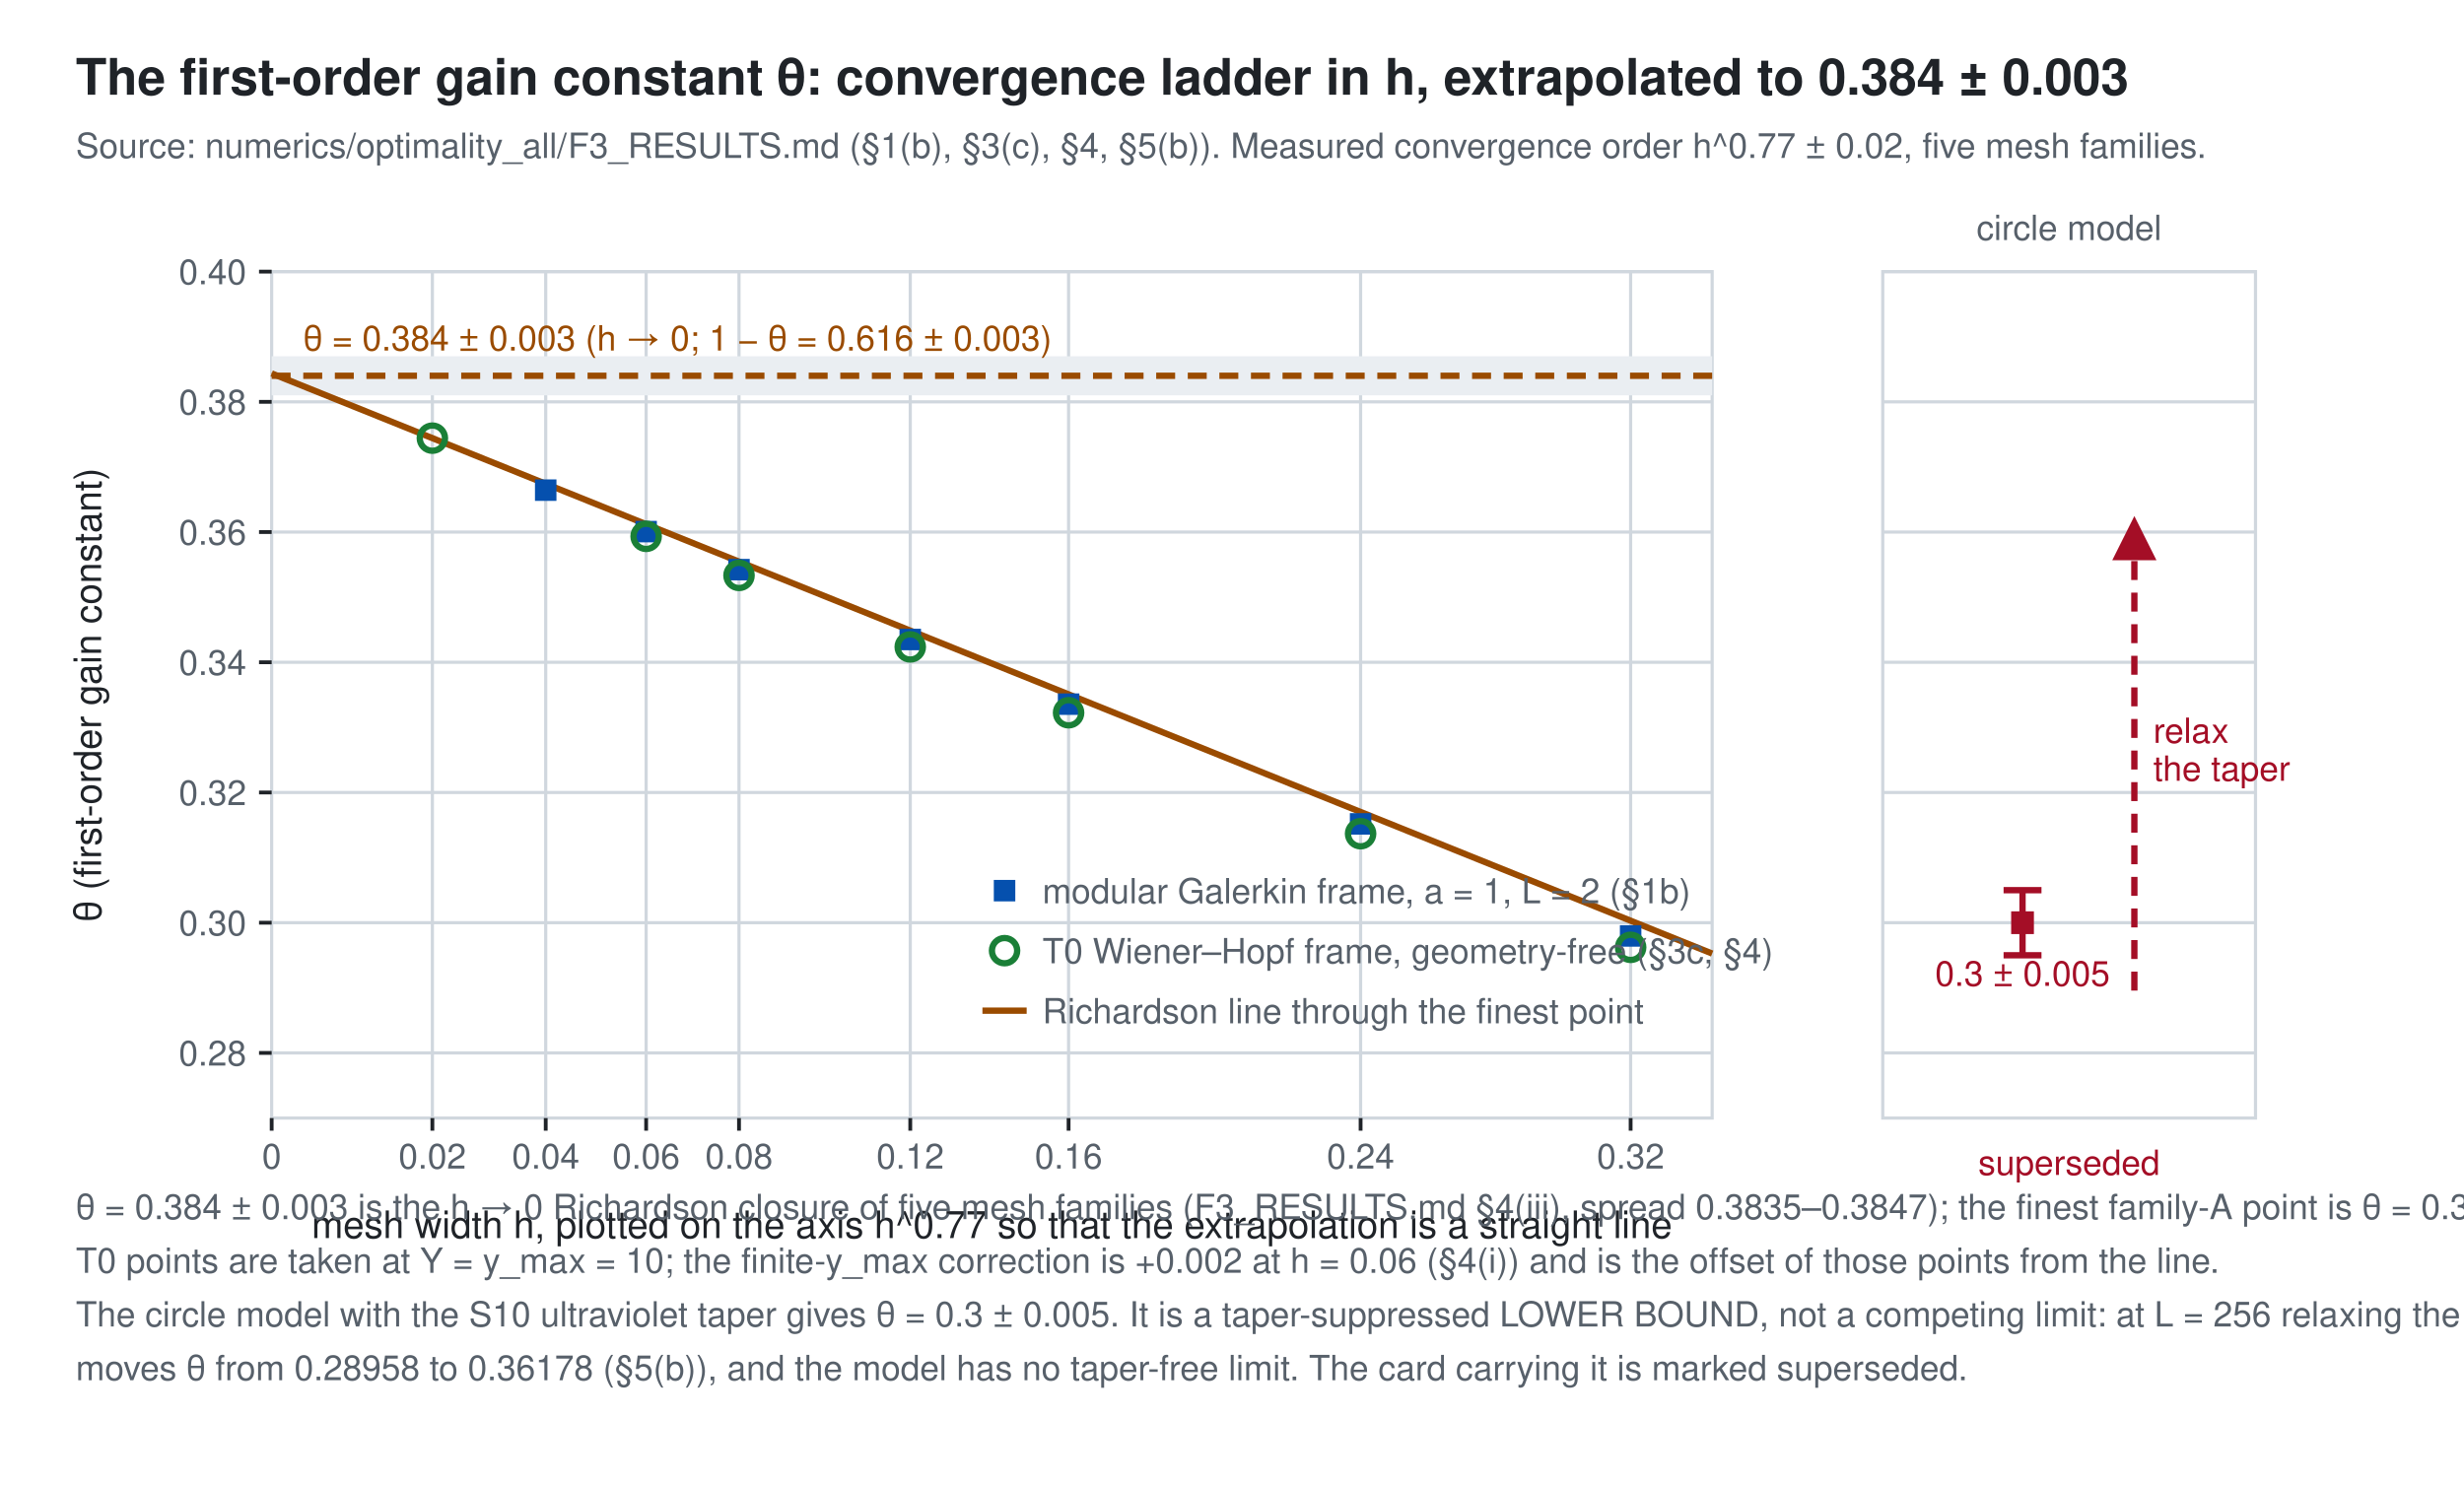
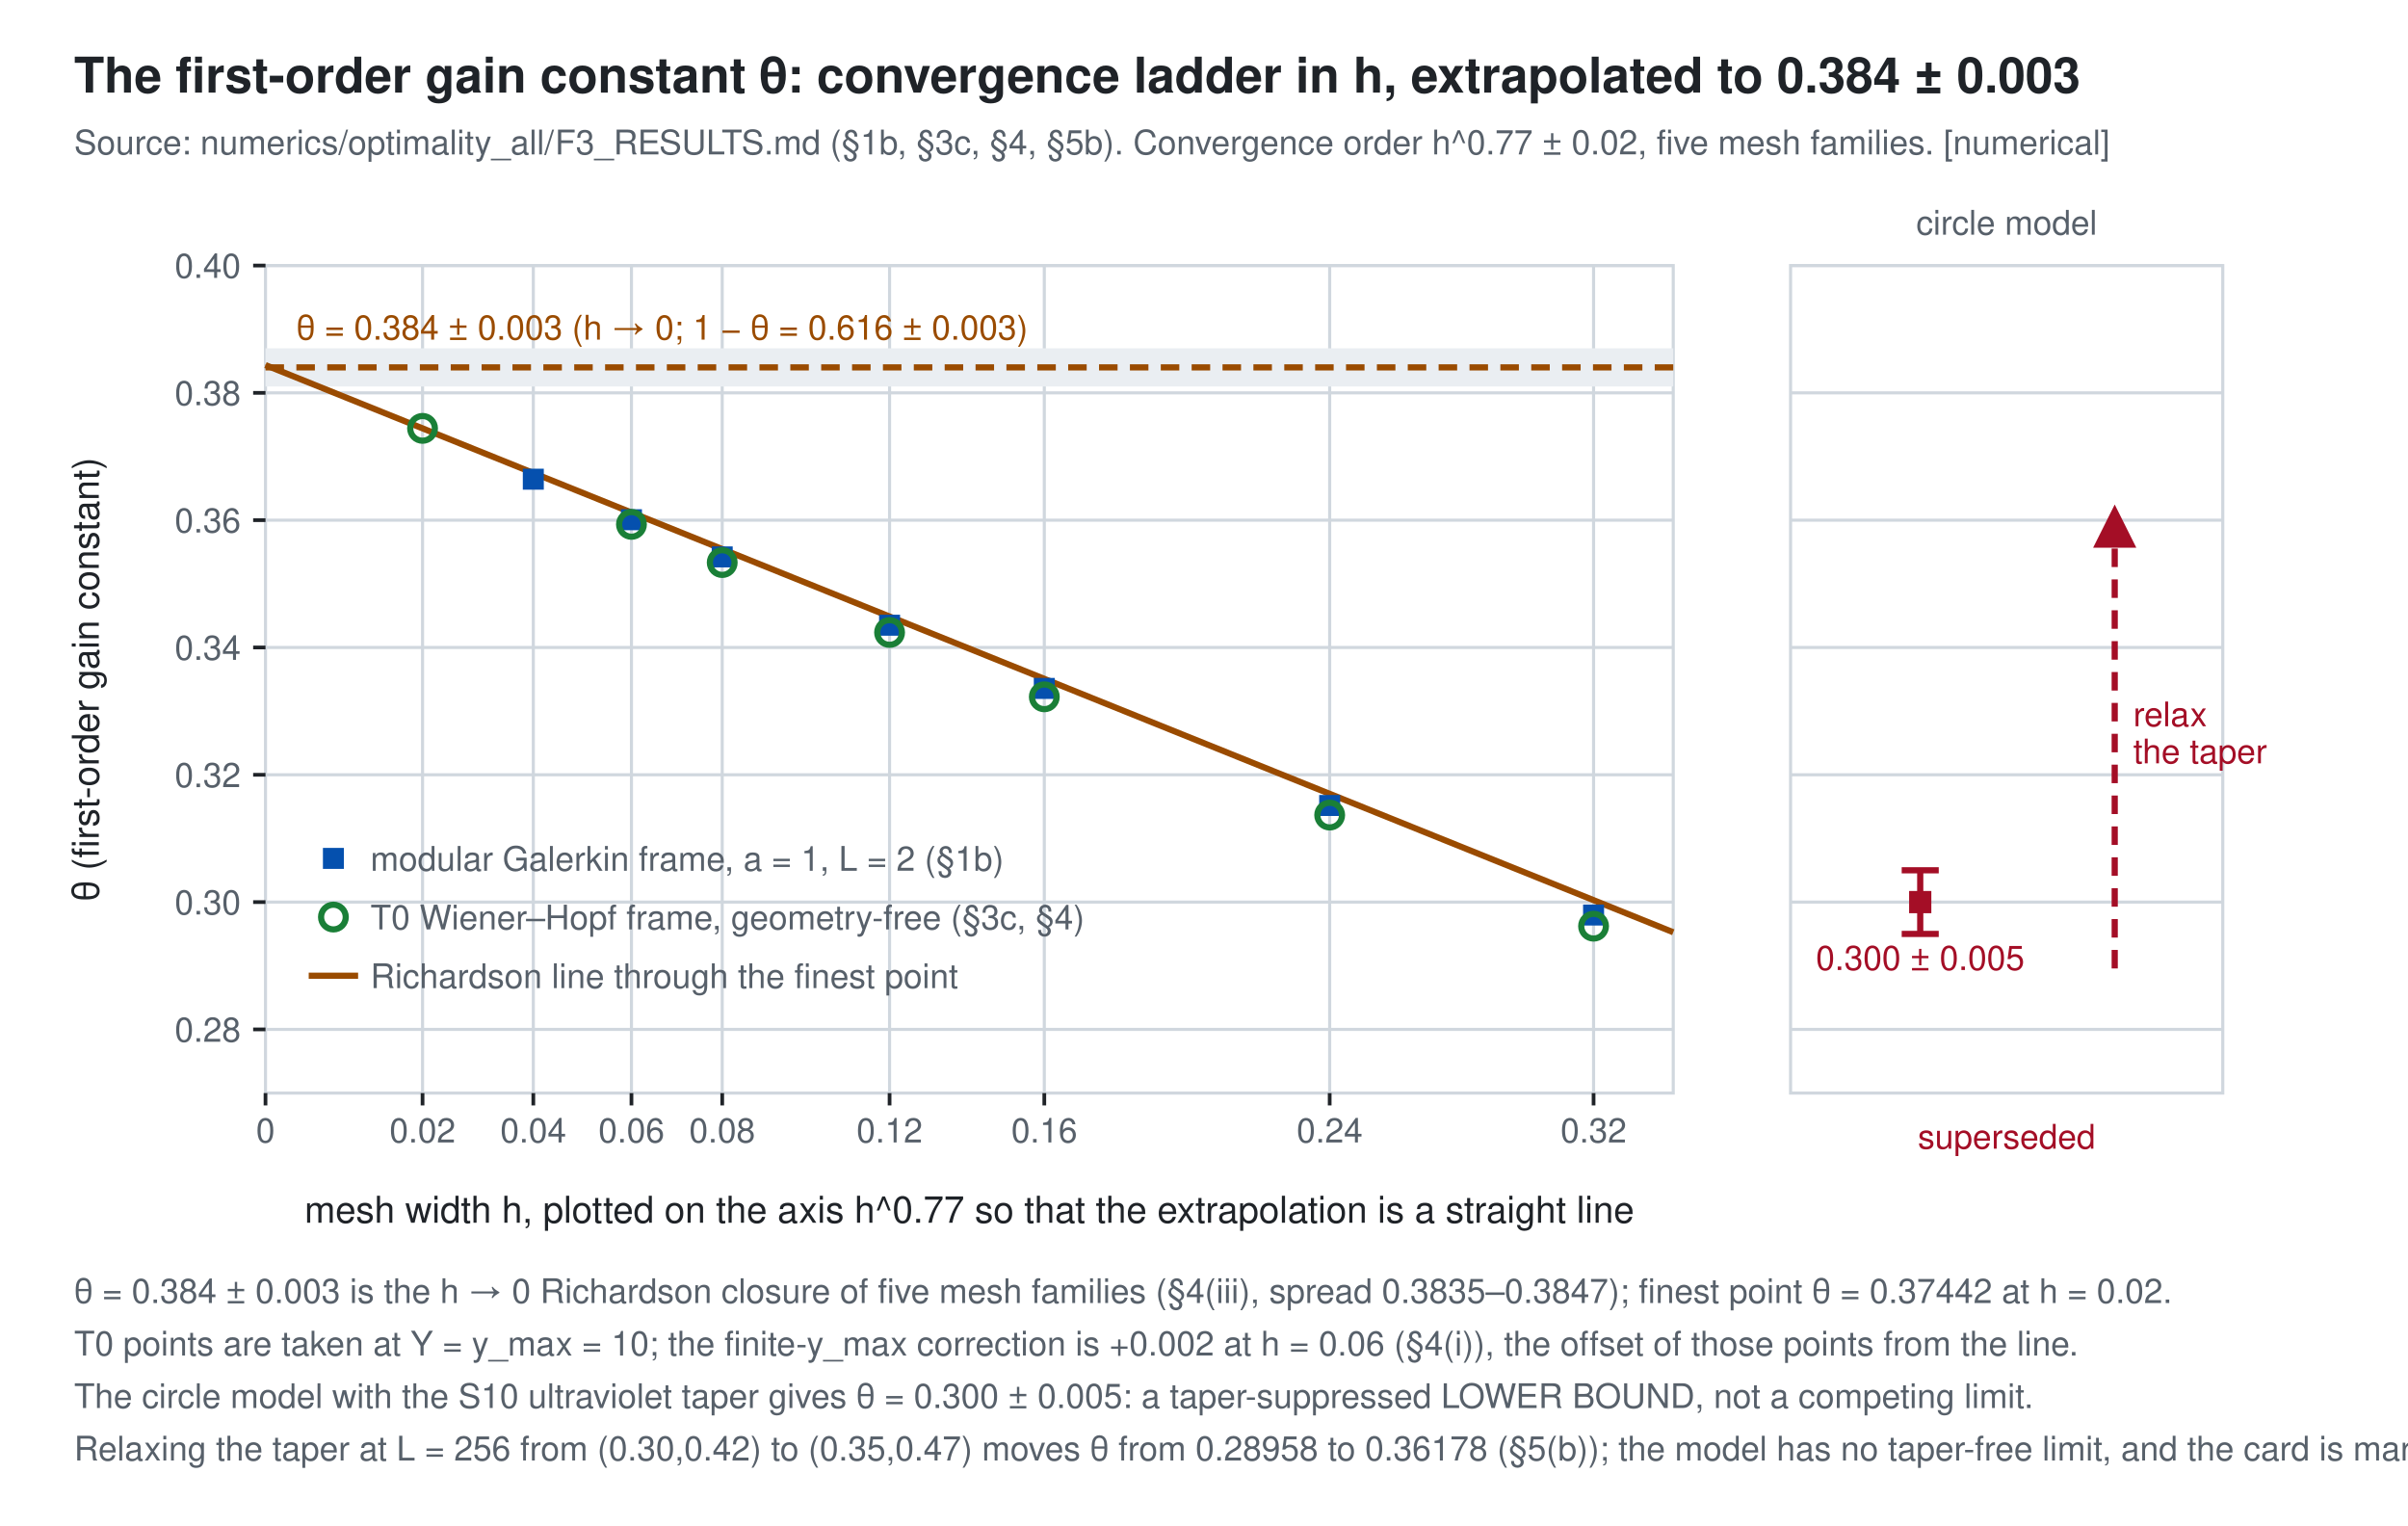
- <svg xmlns="http://www.w3.org/2000/svg" viewBox="0 0 780 470" width="780" height="470" role="img" aria-labelledby="t d">
+ <svg xmlns="http://www.w3.org/2000/svg" viewBox="0 0 780 494" width="780" height="494" role="img" aria-labelledby="t d">
  <defs>
    <marker id="ar-ink" viewBox="0 0 10 10" refX="9" refY="5" markerWidth="7" markerHeight="7" orient="auto-start-reverse">
      <path d="M 0 0 L 10 5 L 0 10 z" class="mk-ink" />
    </marker>
    <marker id="ar-c1" viewBox="0 0 10 10" refX="9" refY="5" markerWidth="7" markerHeight="7" orient="auto-start-reverse">
      <path d="M 0 0 L 10 5 L 0 10 z" class="mk-c1" />
    </marker>
    <marker id="ar-c2" viewBox="0 0 10 10" refX="9" refY="5" markerWidth="7" markerHeight="7" orient="auto-start-reverse">
      <path d="M 0 0 L 10 5 L 0 10 z" class="mk-c2" />
    </marker>
    <marker id="ar-c3" viewBox="0 0 10 10" refX="9" refY="5" markerWidth="7" markerHeight="7" orient="auto-start-reverse">
      <path d="M 0 0 L 10 5 L 0 10 z" class="mk-c3" />
    </marker>
    <marker id="ar-c4" viewBox="0 0 10 10" refX="9" refY="5" markerWidth="7" markerHeight="7" orient="auto-start-reverse">
      <path d="M 0 0 L 10 5 L 0 10 z" class="mk-c4" />
    </marker>
    <marker id="ar-c5" viewBox="0 0 10 10" refX="9" refY="5" markerWidth="7" markerHeight="7" orient="auto-start-reverse">
      <path d="M 0 0 L 10 5 L 0 10 z" class="mk-c5" />
    </marker>
  </defs>
  <style>
  text { font-family: ui-sans-serif, system-ui, -apple-system, "Segoe UI",
         Helvetica, Arial, sans-serif; font-size: 12px; }
  .ttl { font-size: 16px; font-weight: 600; }
  .sub, .tick, .note { font-size: 11px; }
  .lab { font-size: 12px; }
  .bold { font-weight: 600; }
  .axis { stroke-width: 1.2; fill: none; }
  .grid, .frame { stroke-width: 1; fill: none; }
  .soft { stroke: none; }
  .s1, .s2, .s3, .s4, .s5 { fill: none; stroke-width: 2; }
  .f1, .f2, .f3, .f4, .f5 { stroke: none; }
  .hole { fill: none; stroke-width: 2; }
  .dash { stroke-dasharray: 6 4; }
  .dot { stroke-dasharray: 2 3; }
text{fill:#1f2328;}.sub,.tick,.note{fill:#57606a;}.axis{stroke:#1f2328;}.grid,.frame{stroke:#d0d7de;}.soft{fill:#eaeef2;}.mk-ink{fill:#1f2328;}.s1{stroke:#0550ae;} .f1{fill:#0550ae;} .t1{fill:#0550ae;} .mk-c1{fill:#0550ae;}.s2{stroke:#9a4b00;} .f2{fill:#9a4b00;} .t2{fill:#9a4b00;} .mk-c2{fill:#9a4b00;}.s3{stroke:#1a7f37;} .f3{fill:#1a7f37;} .t3{fill:#1a7f37;} .mk-c3{fill:#1a7f37;}.s4{stroke:#6639ba;} .f4{fill:#6639ba;} .t4{fill:#6639ba;} .mk-c4{fill:#6639ba;}.s5{stroke:#a40e26;} .f5{fill:#a40e26;} .t5{fill:#a40e26;} .mk-c5{fill:#a40e26;}@media (prefers-color-scheme: dark){text{fill:#e6edf3;}.sub,.tick,.note{fill:#9198a1;}.axis{stroke:#e6edf3;}.grid,.frame{stroke:#3d444d;}.soft{fill:#21262d;}.mk-ink{fill:#e6edf3;}.s1{stroke:#79c0ff;} .f1{fill:#79c0ff;} .t1{fill:#79c0ff;} .mk-c1{fill:#79c0ff;}.s2{stroke:#f0a35e;} .f2{fill:#f0a35e;} .t2{fill:#f0a35e;} .mk-c2{fill:#f0a35e;}.s3{stroke:#56d364;} .f3{fill:#56d364;} .t3{fill:#56d364;} .mk-c3{fill:#56d364;}.s4{stroke:#d2a8ff;} .f4{fill:#d2a8ff;} .t4{fill:#d2a8ff;} .mk-c4{fill:#d2a8ff;}.s5{stroke:#ff8a8a;} .f5{fill:#ff8a8a;} .t5{fill:#ff8a8a;} .mk-c5{fill:#ff8a8a;}}</style>
  <text x="24.00" y="30.00" class="ttl" text-anchor="start">The first-order gain constant θ: convergence ladder in h, extrapolated to 0.384 ± 0.003</text>
-   <text x="24.00" y="50.00" class="sub" text-anchor="start">Source: numerics/optimality_all/F3_RESULTS.md (§1(b), §3(c), §4, §5(b)). Measured convergence order h^0.77 ± 0.02, five mesh families.</text>
+   <text x="24.00" y="50.00" class="sub" text-anchor="start">Source: numerics/optimality_all/F3_RESULTS.md (§1b, §3c, §4, §5b). Convergence order h^0.77 ± 0.02, five mesh families.  [numerical]</text>
  <line x1="86.00" y1="333.38" x2="542.00" y2="333.38" class="grid" />
  <line x1="86.00" y1="292.15" x2="542.00" y2="292.15" class="grid" />
  <line x1="86.00" y1="250.92" x2="542.00" y2="250.92" class="grid" />
  <line x1="86.00" y1="209.69" x2="542.00" y2="209.69" class="grid" />
  <line x1="86.00" y1="168.46" x2="542.00" y2="168.46" class="grid" />
  <line x1="86.00" y1="127.23" x2="542.00" y2="127.23" class="grid" />
  <line x1="86.00" y1="86.00" x2="542.00" y2="86.00" class="grid" />
  <line x1="136.87" y1="86.00" x2="136.87" y2="354.00" class="grid" />
  <line x1="172.75" y1="86.00" x2="172.75" y2="354.00" class="grid" />
  <line x1="204.54" y1="86.00" x2="204.54" y2="354.00" class="grid" />
  <line x1="233.94" y1="86.00" x2="233.94" y2="354.00" class="grid" />
  <line x1="288.15" y1="86.00" x2="288.15" y2="354.00" class="grid" />
  <line x1="338.27" y1="86.00" x2="338.27" y2="354.00" class="grid" />
  <line x1="430.71" y1="86.00" x2="430.71" y2="354.00" class="grid" />
  <line x1="516.19" y1="86.00" x2="516.19" y2="354.00" class="grid" />
  <rect x="86.00" y="86.00" width="456.00" height="268.00" rx="0" class="frame" />
  <line x1="82.00" y1="333.38" x2="86.00" y2="333.38" class="axis" />
  <text x="78.00" y="337.38" class="tick" text-anchor="end">0.28</text>
  <line x1="82.00" y1="292.15" x2="86.00" y2="292.15" class="axis" />
  <text x="78.00" y="296.15" class="tick" text-anchor="end">0.30</text>
  <line x1="82.00" y1="250.92" x2="86.00" y2="250.92" class="axis" />
  <text x="78.00" y="254.92" class="tick" text-anchor="end">0.32</text>
  <line x1="82.00" y1="209.69" x2="86.00" y2="209.69" class="axis" />
  <text x="78.00" y="213.69" class="tick" text-anchor="end">0.34</text>
  <line x1="82.00" y1="168.46" x2="86.00" y2="168.46" class="axis" />
  <text x="78.00" y="172.46" class="tick" text-anchor="end">0.36</text>
  <line x1="82.00" y1="127.23" x2="86.00" y2="127.23" class="axis" />
  <text x="78.00" y="131.23" class="tick" text-anchor="end">0.38</text>
  <line x1="82.00" y1="86.00" x2="86.00" y2="86.00" class="axis" />
  <text x="78.00" y="90.00" class="tick" text-anchor="end">0.40</text>
  <line x1="86.00" y1="354.00" x2="86.00" y2="358.00" class="axis" />
  <text x="86.00" y="370.00" class="tick" text-anchor="middle">0</text>
  <line x1="136.87" y1="354.00" x2="136.87" y2="358.00" class="axis" />
  <text x="136.87" y="370.00" class="tick" text-anchor="middle">0.02</text>
  <line x1="172.75" y1="354.00" x2="172.75" y2="358.00" class="axis" />
  <text x="172.75" y="370.00" class="tick" text-anchor="middle">0.04</text>
  <line x1="204.54" y1="354.00" x2="204.54" y2="358.00" class="axis" />
  <text x="204.54" y="370.00" class="tick" text-anchor="middle">0.06</text>
  <line x1="233.94" y1="354.00" x2="233.94" y2="358.00" class="axis" />
  <text x="233.94" y="370.00" class="tick" text-anchor="middle">0.08</text>
  <line x1="288.15" y1="354.00" x2="288.15" y2="358.00" class="axis" />
  <text x="288.15" y="370.00" class="tick" text-anchor="middle">0.12</text>
  <line x1="338.27" y1="354.00" x2="338.27" y2="358.00" class="axis" />
  <text x="338.27" y="370.00" class="tick" text-anchor="middle">0.16</text>
  <line x1="430.71" y1="354.00" x2="430.71" y2="358.00" class="axis" />
  <text x="430.71" y="370.00" class="tick" text-anchor="middle">0.24</text>
  <line x1="516.19" y1="354.00" x2="516.19" y2="358.00" class="axis" />
  <text x="516.19" y="370.00" class="tick" text-anchor="middle">0.32</text>
  <text x="32.00" y="220.00" class="lab" text-anchor="middle" transform="rotate(-90 32.00 220.00)">θ   (first-order gain constant)</text>
-   <text x="314.00" y="392.00" class="lab" text-anchor="middle">mesh width h, plotted on the axis h^0.77 so that the extrapolation is a straight line</text>
+   <text x="314.00" y="396.00" class="lab" text-anchor="middle">mesh width h, plotted on the axis h^0.77 so that the extrapolation is a straight line</text>
  <rect x="86.00" y="112.80" width="456.00" height="12.37" rx="0" class="soft" />
  <polyline points="86.00,118.98 542.00,118.98" class="s2 dash" />
-   <text x="96.00" y="110.98" class="note t2" text-anchor="start">θ = 0.384 ± 0.003  (h → 0; 1 − θ = 0.616 ± 0.003)</text>
+   <text x="96.00" y="109.98" class="note t2" text-anchor="start">θ = 0.384 ± 0.003  (h → 0;  1 − θ = 0.616 ± 0.003)</text>
  <polyline points="86.00,118.24 542.00,301.92" class="s2" />
  <rect x="512.79" y="292.94" width="6.80" height="6.80" rx="0" class="f1" />
  <rect x="427.31" y="257.46" width="6.80" height="6.80" rx="0" class="f1" />
  <rect x="334.87" y="219.55" width="6.80" height="6.80" rx="0" class="f1" />
  <rect x="284.75" y="199.08" width="6.80" height="6.80" rx="0" class="f1" />
  <rect x="230.54" y="176.96" width="6.80" height="6.80" rx="0" class="f1" />
  <rect x="201.14" y="164.92" width="6.80" height="6.80" rx="0" class="f1" />
  <rect x="169.35" y="151.79" width="6.80" height="6.80" rx="0" class="f1" />
  <circle cx="516.19" cy="299.95" r="4.00" class="hole s3" />
  <circle cx="430.71" cy="263.97" r="4.00" class="hole s3" />
  <circle cx="338.27" cy="225.67" r="4.00" class="hole s3" />
  <circle cx="288.15" cy="204.83" r="4.00" class="hole s3" />
  <circle cx="233.94" cy="182.19" r="4.00" class="hole s3" />
  <circle cx="204.54" cy="169.82" r="4.00" class="hole s3" />
  <circle cx="136.87" cy="138.73" r="4.00" class="hole s3" />
-   <rect x="314.60" y="278.60" width="6.80" height="6.80" rx="0" class="f1" />
-   <text x="330.00" y="286.00" class="note" text-anchor="start">modular Galerkin frame, a = 1, L = 2 (§1b)</text>
-   <circle cx="318.00" cy="301.00" r="4.00" class="hole s3" />
-   <text x="330.00" y="305.00" class="note" text-anchor="start">T0 Wiener–Hopf frame, geometry-free (§3c, §4)</text>
-   <line x1="311.00" y1="320.00" x2="325.00" y2="320.00" class="s2" />
-   <text x="330.00" y="324.00" class="note" text-anchor="start">Richardson line through the finest point</text>
-   <line x1="596.00" y1="333.38" x2="714.00" y2="333.38" class="grid" />
-   <line x1="596.00" y1="292.15" x2="714.00" y2="292.15" class="grid" />
-   <line x1="596.00" y1="250.92" x2="714.00" y2="250.92" class="grid" />
-   <line x1="596.00" y1="209.69" x2="714.00" y2="209.69" class="grid" />
-   <line x1="596.00" y1="168.46" x2="714.00" y2="168.46" class="grid" />
-   <line x1="596.00" y1="127.23" x2="714.00" y2="127.23" class="grid" />
-   <line x1="596.00" y1="86.00" x2="714.00" y2="86.00" class="grid" />
-   <rect x="596.00" y="86.00" width="118.00" height="268.00" rx="0" class="frame" />
-   <text x="655.00" y="76.00" class="note" text-anchor="middle">circle model</text>
-   <line x1="675.65" y1="313.64" x2="675.65" y2="164.79" class="s5 dash" marker-end="url(#ar-c5)" />
-   <text x="681.65" y="235.21" class="note t5" text-anchor="start">relax</text>
-   <text x="681.65" y="247.21" class="note t5" text-anchor="start">the taper</text>
-   <line x1="640.25" y1="302.46" x2="640.25" y2="281.85" class="s5" />
-   <line x1="634.25" y1="302.46" x2="646.25" y2="302.46" class="s5" />
-   <line x1="634.25" y1="281.85" x2="646.25" y2="281.85" class="s5" />
-   <rect x="636.65" y="288.55" width="7.20" height="7.20" rx="0" class="f5" />
-   <text x="640.25" y="312.15" class="note t5" text-anchor="middle">0.3 ± 0.005</text>
-   <text x="655.00" y="372.00" class="note t5" text-anchor="middle">superseded</text>
-   <text x="24.00" y="386.00" class="note" text-anchor="start">θ = 0.384 ± 0.003 is the h → 0 Richardson closure of five mesh families (F3_RESULTS.md §4(iii), spread 0.3835–0.3847); the finest family-A point is θ = 0.37442 at h = 0.02.</text>
-   <text x="24.00" y="403.00" class="note" text-anchor="start">T0 points are taken at Y = y_max = 10; the finite-y_max correction is +0.002 at h = 0.06 (§4(i)) and is the offset of those points from the line.</text>
-   <text x="24.00" y="420.00" class="note" text-anchor="start">The circle model with the S10 ultraviolet taper gives θ = 0.3 ± 0.005. It is a taper-suppressed LOWER BOUND, not a competing limit: at L = 256 relaxing the taper window from (0.30,0.42) to (0.35,0.47)</text>
-   <text x="24.00" y="437.00" class="note" text-anchor="start">moves θ from 0.28958 to 0.36178 (§5(b)), and the model has no taper-free limit. The card carrying it is marked superseded.</text>
+   <rect x="104.60" y="274.60" width="6.80" height="6.80" rx="0" class="f1" />
+   <text x="120.00" y="282.00" class="note" text-anchor="start">modular Galerkin frame, a = 1, L = 2 (§1b)</text>
+   <circle cx="108.00" cy="297.00" r="4.00" class="hole s3" />
+   <text x="120.00" y="301.00" class="note" text-anchor="start">T0 Wiener–Hopf frame, geometry-free (§3c, §4)</text>
+   <line x1="100.00" y1="316.00" x2="116.00" y2="316.00" class="s2" />
+   <text x="120.00" y="320.00" class="note" text-anchor="start">Richardson line through the finest point</text>
+   <line x1="580.00" y1="333.38" x2="720.00" y2="333.38" class="grid" />
+   <line x1="580.00" y1="292.15" x2="720.00" y2="292.15" class="grid" />
+   <line x1="580.00" y1="250.92" x2="720.00" y2="250.92" class="grid" />
+   <line x1="580.00" y1="209.69" x2="720.00" y2="209.69" class="grid" />
+   <line x1="580.00" y1="168.46" x2="720.00" y2="168.46" class="grid" />
+   <line x1="580.00" y1="127.23" x2="720.00" y2="127.23" class="grid" />
+   <line x1="580.00" y1="86.00" x2="720.00" y2="86.00" class="grid" />
+   <rect x="580.00" y="86.00" width="140.00" height="268.00" rx="0" class="frame" />
+   <text x="650.00" y="76.00" class="note" text-anchor="middle">circle model</text>
+   <line x1="685.00" y1="313.64" x2="685.00" y2="164.79" class="s5 dash" marker-end="url(#ar-c5)" />
+   <text x="691.00" y="235.21" class="note t5" text-anchor="start">relax</text>
+   <text x="691.00" y="247.21" class="note t5" text-anchor="start">the taper</text>
+   <line x1="622.00" y1="302.46" x2="622.00" y2="281.85" class="s5" />
+   <line x1="616.00" y1="302.46" x2="628.00" y2="302.46" class="s5" />
+   <line x1="616.00" y1="281.85" x2="628.00" y2="281.85" class="s5" />
+   <rect x="618.40" y="288.55" width="7.20" height="7.20" rx="0" class="f5" />
+   <text x="622.00" y="314.15" class="note t5" text-anchor="middle">0.300 ± 0.005</text>
+   <text x="650.00" y="372.00" class="note t5" text-anchor="middle">superseded</text>
+   <text x="24.00" y="422.00" class="note" text-anchor="start">θ = 0.384 ± 0.003 is the h → 0 Richardson closure of five mesh families (§4(iii), spread 0.3835–0.3847); finest point θ = 0.37442 at h = 0.02.</text>
+   <text x="24.00" y="439.00" class="note" text-anchor="start">T0 points are taken at Y = y_max = 10; the finite-y_max correction is +0.002 at h = 0.06 (§4(i)), the offset of those points from the line.</text>
+   <text x="24.00" y="456.00" class="note" text-anchor="start">The circle model with the S10 ultraviolet taper gives θ = 0.300 ± 0.005: a taper-suppressed LOWER BOUND, not a competing limit.</text>
+   <text x="24.00" y="473.00" class="note" text-anchor="start">Relaxing the taper at L = 256 from (0.30,0.42) to (0.35,0.47) moves θ from 0.28958 to 0.36178 (§5(b)); the model has no taper-free limit, and the card is marked superseded.</text>
</svg>
